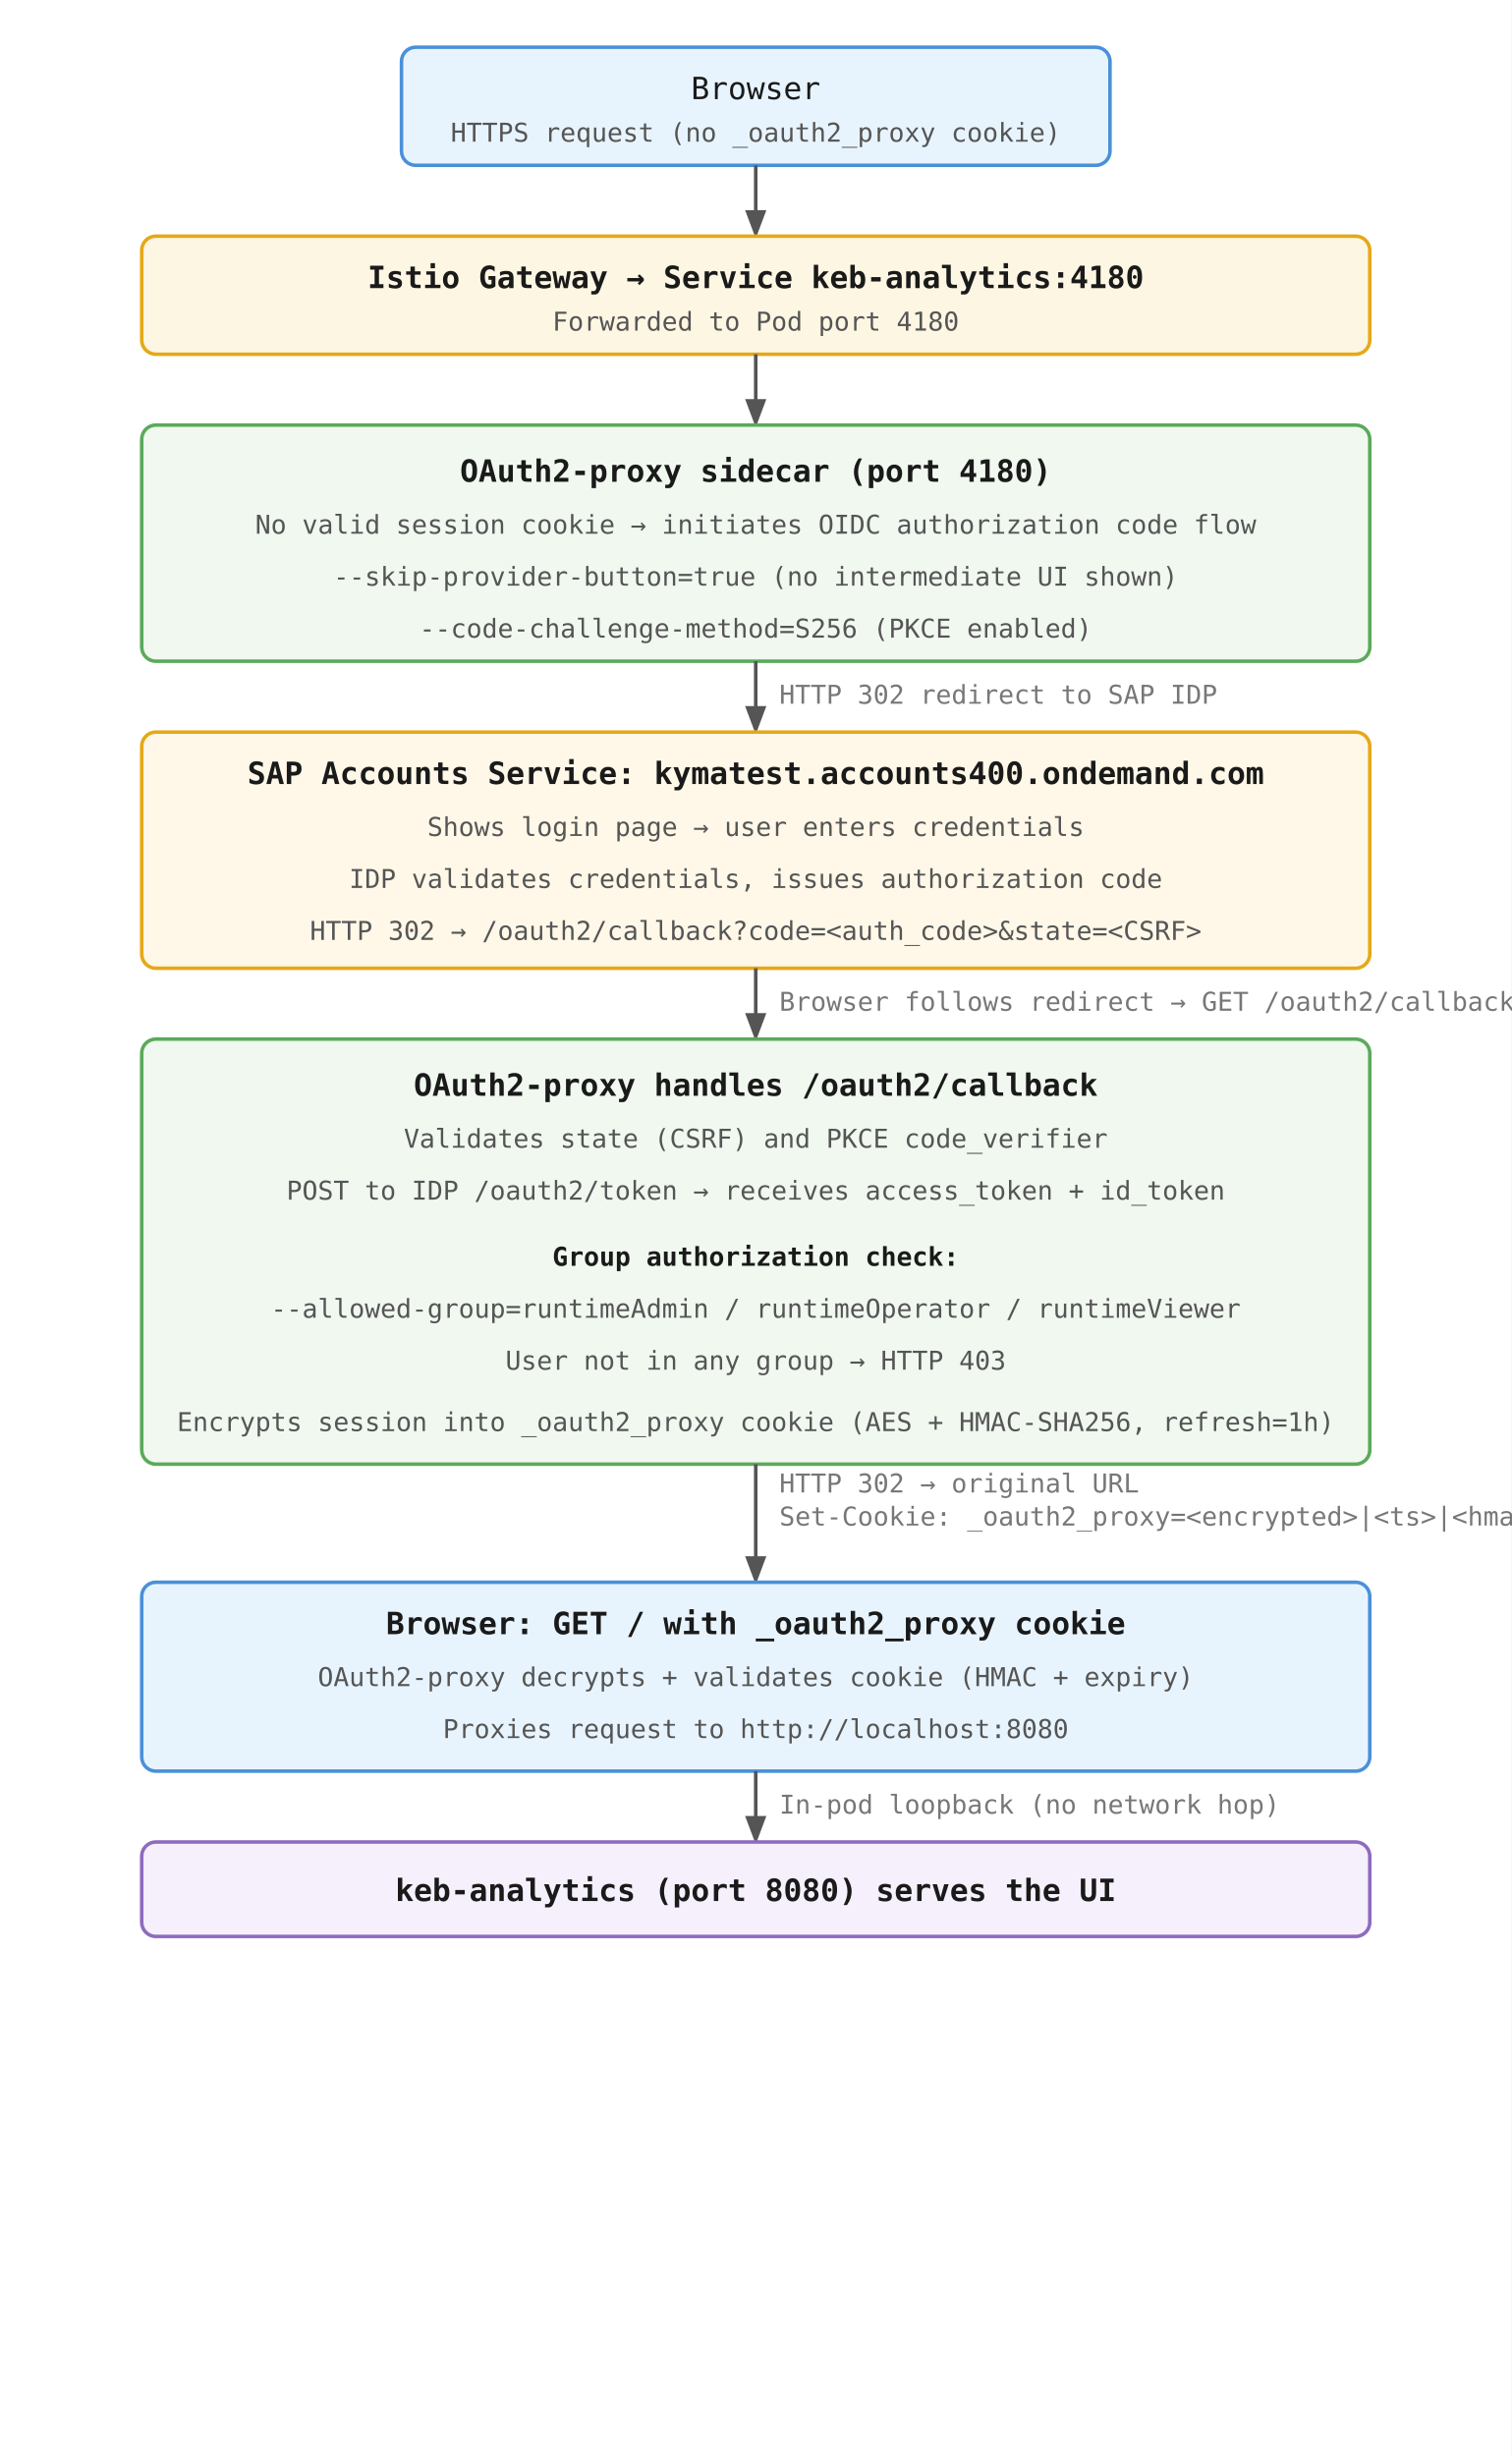
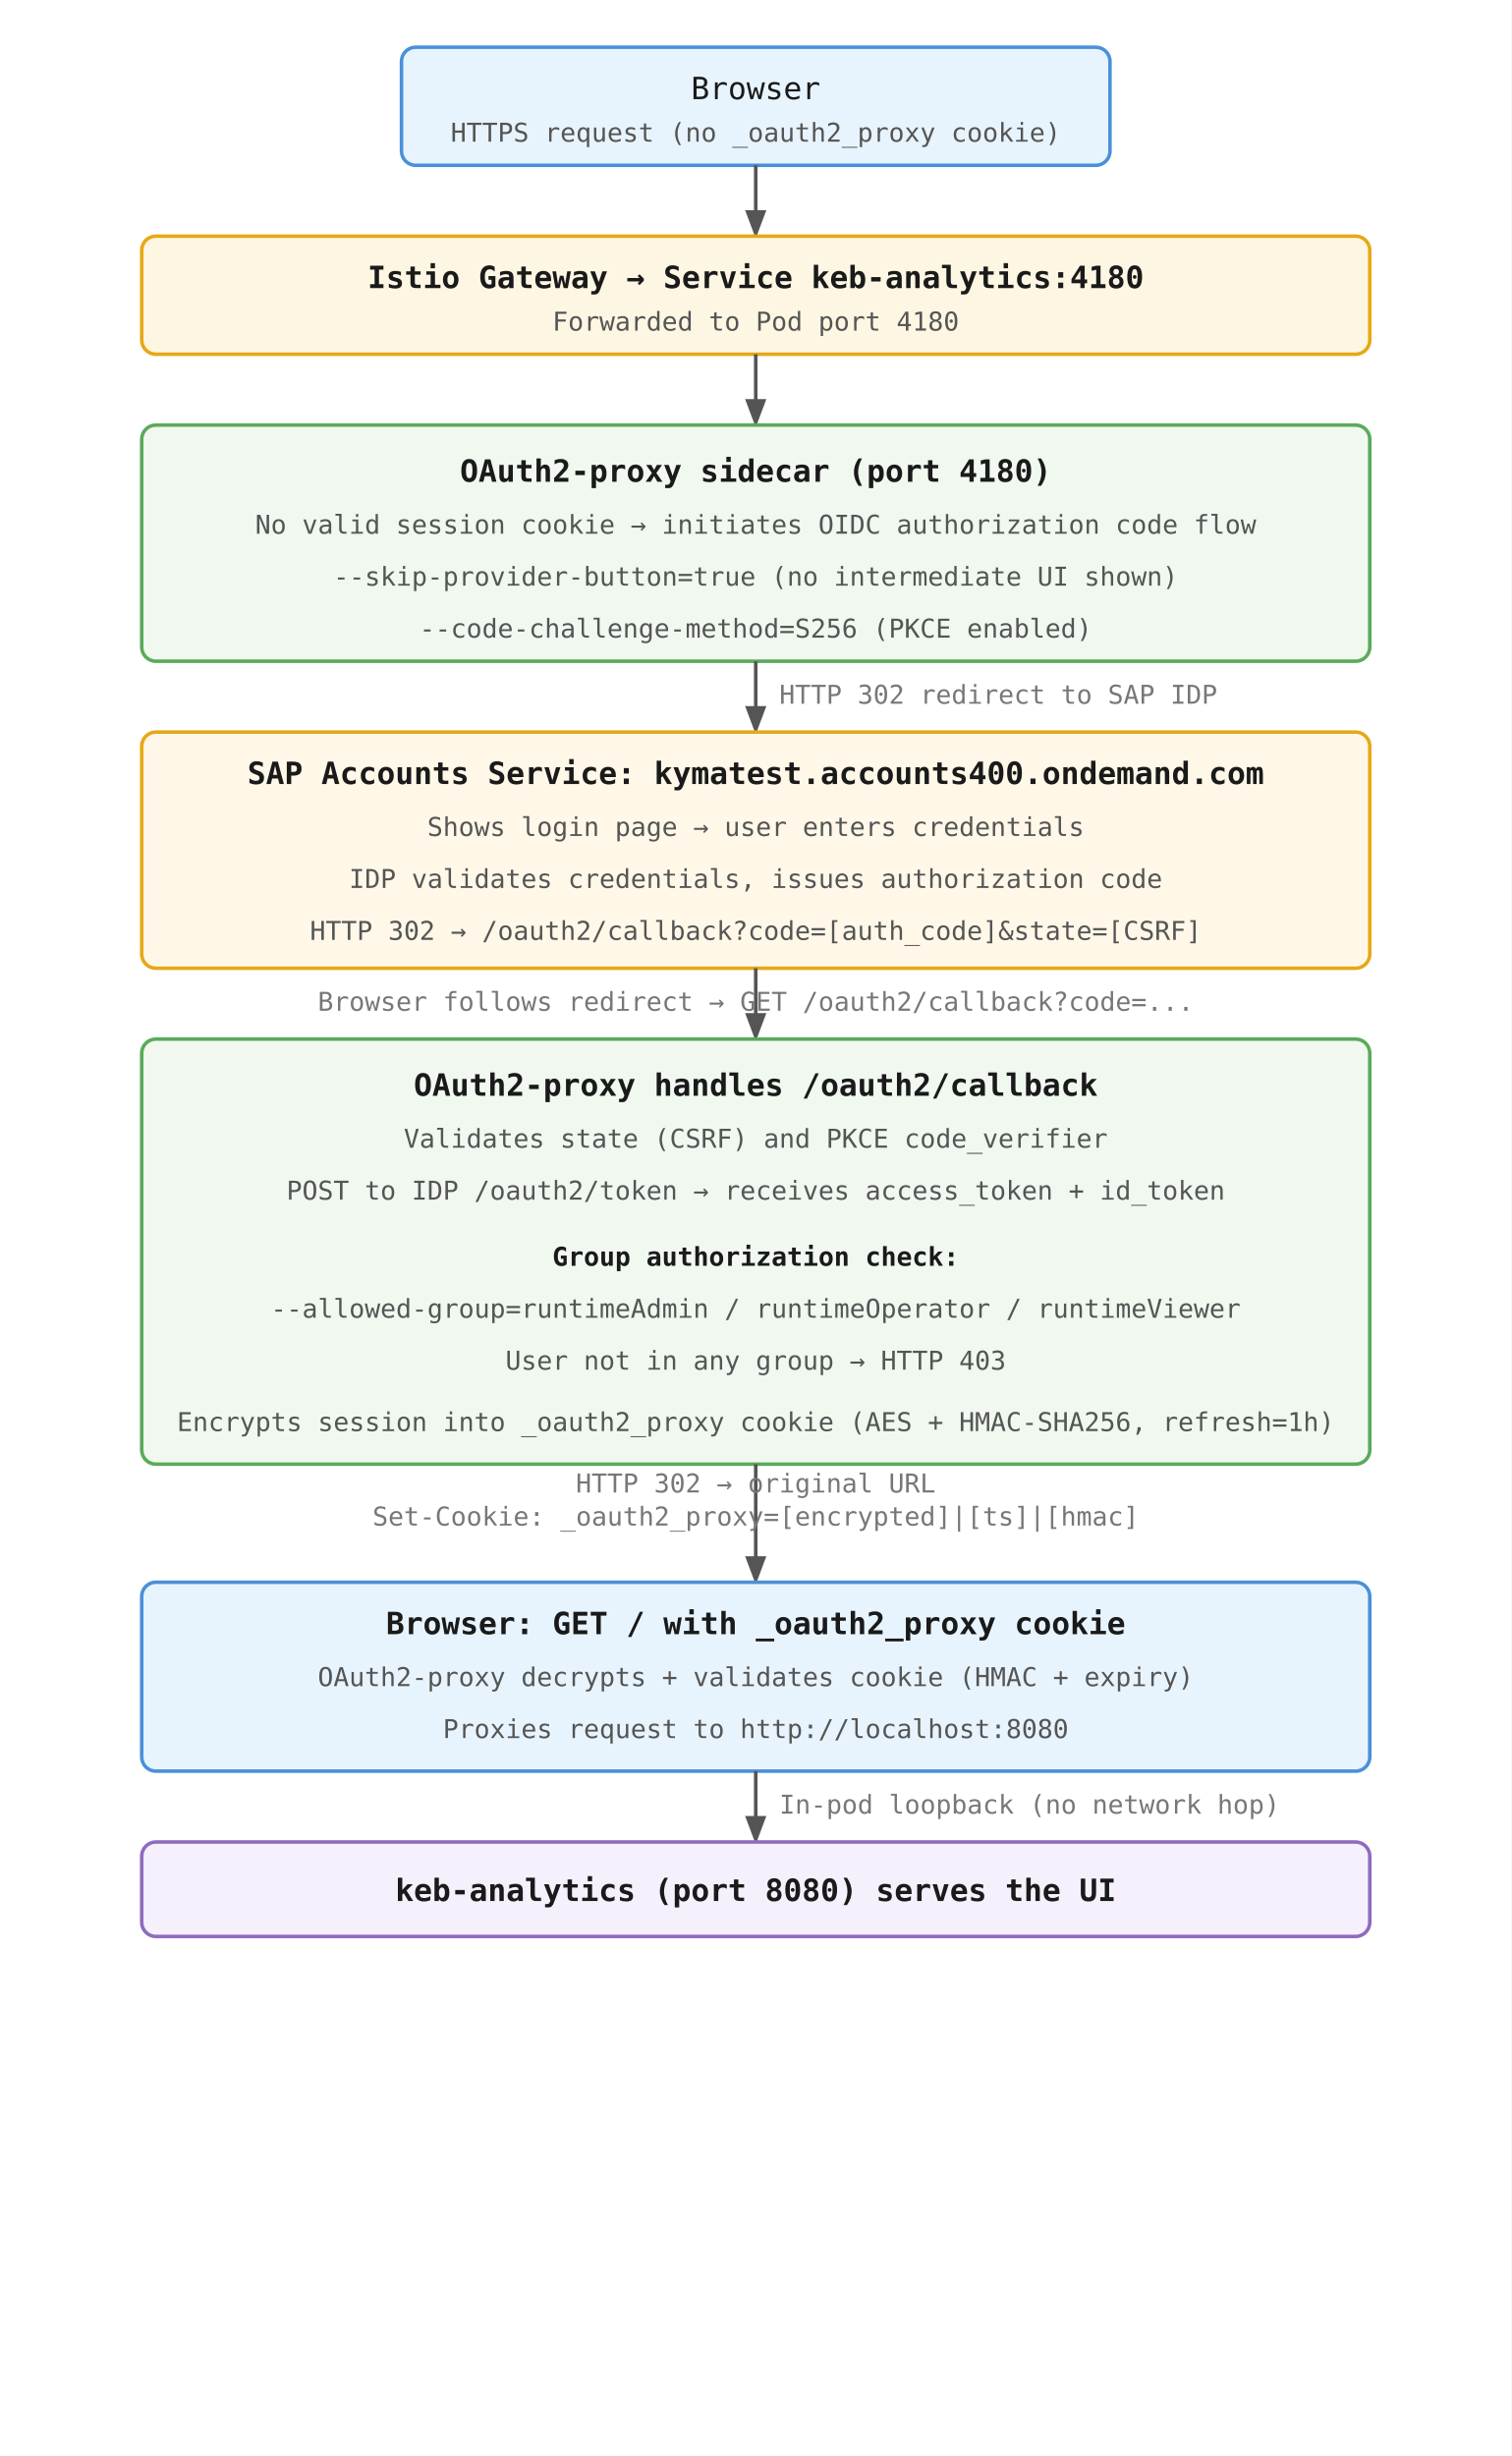
<svg xmlns="http://www.w3.org/2000/svg" width="640" height="1040" font-family="monospace, monospace" font-size="13">
  <defs>
    <marker id="arrow" markerWidth="8" markerHeight="8" refX="6" refY="3" orient="auto">
      <path d="M0,0 L0,6 L8,3 z" fill="#555" />
    </marker>
  </defs>
  <rect x="0" y="0" width="640" height="1040" fill="#ffffff" />
  <rect x="170" y="20" width="300" height="50" rx="6" fill="#e8f4fd" stroke="#4a90d9" stroke-width="1.5" />
  <text x="320" y="42" text-anchor="middle" fill="#1a1a1a">Browser</text>
  <text x="320" y="60" text-anchor="middle" fill="#555" font-size="11">HTTPS request (no _oauth2_proxy cookie)</text>
  <line x1="320" y1="70" x2="320" y2="98" stroke="#555" stroke-width="1.5" marker-end="url(#arrow)" />
  <rect x="60" y="100" width="520" height="50" rx="6" fill="#fdf6e3" stroke="#e6a817" stroke-width="1.5" />
  <text x="320" y="122" text-anchor="middle" fill="#1a1a1a" font-weight="bold">Istio Gateway → Service keb-analytics:4180</text>
  <text x="320" y="140" text-anchor="middle" fill="#555" font-size="11">Forwarded to Pod port 4180</text>
  <line x1="320" y1="150" x2="320" y2="178" stroke="#555" stroke-width="1.5" marker-end="url(#arrow)" />
  <rect x="60" y="180" width="520" height="100" rx="6" fill="#f0f8f0" stroke="#5aaa5a" stroke-width="1.5" />
  <text x="320" y="204" text-anchor="middle" fill="#1a1a1a" font-weight="bold">OAuth2-proxy sidecar (port 4180)</text>
  <text x="320" y="226" text-anchor="middle" fill="#555" font-size="11">No valid session cookie → initiates OIDC authorization code flow</text>
  <text x="320" y="248" text-anchor="middle" fill="#555" font-size="11">--skip-provider-button=true  (no intermediate UI shown)</text>
  <text x="320" y="270" text-anchor="middle" fill="#555" font-size="11">--code-challenge-method=S256  (PKCE enabled)</text>
  <line x1="320" y1="280" x2="320" y2="308" stroke="#555" stroke-width="1.5" marker-end="url(#arrow)" />
  <text x="330" y="298" fill="#777" font-size="11">HTTP 302 redirect to SAP IDP</text>
  <rect x="60" y="310" width="520" height="100" rx="6" fill="#fff8e8" stroke="#e6a817" stroke-width="1.5" />
  <text x="320" y="332" text-anchor="middle" fill="#1a1a1a" font-weight="bold">SAP Accounts Service: kymatest.accounts400.ondemand.com</text>
  <text x="320" y="354" text-anchor="middle" fill="#555" font-size="11">Shows login page → user enters credentials</text>
  <text x="320" y="376" text-anchor="middle" fill="#555" font-size="11">IDP validates credentials, issues authorization code</text>
-   <text x="320" y="398" text-anchor="middle" fill="#555" font-size="11">HTTP 302 → /oauth2/callback?code=&lt;auth_code&gt;&amp;state=&lt;CSRF&gt;</text>
+   <text x="320" y="398" text-anchor="middle" fill="#555" font-size="11">HTTP 302 → /oauth2/callback?code=[auth_code]&amp;state=[CSRF]</text>
  <line x1="320" y1="410" x2="320" y2="438" stroke="#555" stroke-width="1.5" marker-end="url(#arrow)" />
-   <text x="330" y="428" fill="#777" font-size="11">Browser follows redirect → GET /oauth2/callback?code=...</text>
+   <text x="320" y="428" text-anchor="middle" fill="#777" font-size="11">Browser follows redirect → GET /oauth2/callback?code=...</text>
  <rect x="60" y="440" width="520" height="180" rx="6" fill="#f0f8f0" stroke="#5aaa5a" stroke-width="1.5" />
  <text x="320" y="464" text-anchor="middle" fill="#1a1a1a" font-weight="bold">OAuth2-proxy handles /oauth2/callback</text>
  <text x="320" y="486" text-anchor="middle" fill="#555" font-size="11">Validates state (CSRF) and PKCE code_verifier</text>
  <text x="320" y="508" text-anchor="middle" fill="#555" font-size="11">POST to IDP /oauth2/token → receives access_token + id_token</text>
  <text x="320" y="536" text-anchor="middle" fill="#1a1a1a" font-size="11" font-weight="bold">Group authorization check:</text>
  <text x="320" y="558" text-anchor="middle" fill="#555" font-size="11">--allowed-group=runtimeAdmin / runtimeOperator / runtimeViewer</text>
  <text x="320" y="580" text-anchor="middle" fill="#555" font-size="11">User not in any group → HTTP 403</text>
  <text x="320" y="606" text-anchor="middle" fill="#555" font-size="11">Encrypts session into _oauth2_proxy cookie (AES + HMAC-SHA256, refresh=1h)</text>
  <line x1="320" y1="620" x2="320" y2="668" stroke="#555" stroke-width="1.5" marker-end="url(#arrow)" />
-   <text x="330" y="632" fill="#777" font-size="11">HTTP 302 → original URL</text>
-   <text x="330" y="646" fill="#777" font-size="11">Set-Cookie: _oauth2_proxy=&lt;encrypted&gt;|&lt;ts&gt;|&lt;hmac&gt;</text>
+   <text x="320" y="632" text-anchor="middle" fill="#777" font-size="11">HTTP 302 → original URL</text>
+   <text x="320" y="646" text-anchor="middle" fill="#777" font-size="11">Set-Cookie: _oauth2_proxy=[encrypted]|[ts]|[hmac]</text>
  <rect x="60" y="670" width="520" height="80" rx="6" fill="#e8f4fd" stroke="#4a90d9" stroke-width="1.5" />
  <text x="320" y="692" text-anchor="middle" fill="#1a1a1a" font-weight="bold">Browser: GET / with _oauth2_proxy cookie</text>
  <text x="320" y="714" text-anchor="middle" fill="#555" font-size="11">OAuth2-proxy decrypts + validates cookie (HMAC + expiry)</text>
  <text x="320" y="736" text-anchor="middle" fill="#555" font-size="11">Proxies request to http://localhost:8080</text>
  <line x1="320" y1="750" x2="320" y2="778" stroke="#555" stroke-width="1.5" marker-end="url(#arrow)" />
  <text x="330" y="768" fill="#777" font-size="11">In-pod loopback (no network hop)</text>
  <rect x="60" y="780" width="520" height="40" rx="6" fill="#f5f0fb" stroke="#8e6bbf" stroke-width="1.5" />
  <text x="320" y="805" text-anchor="middle" fill="#1a1a1a" font-weight="bold">keb-analytics (port 8080) serves the UI</text>
</svg>
